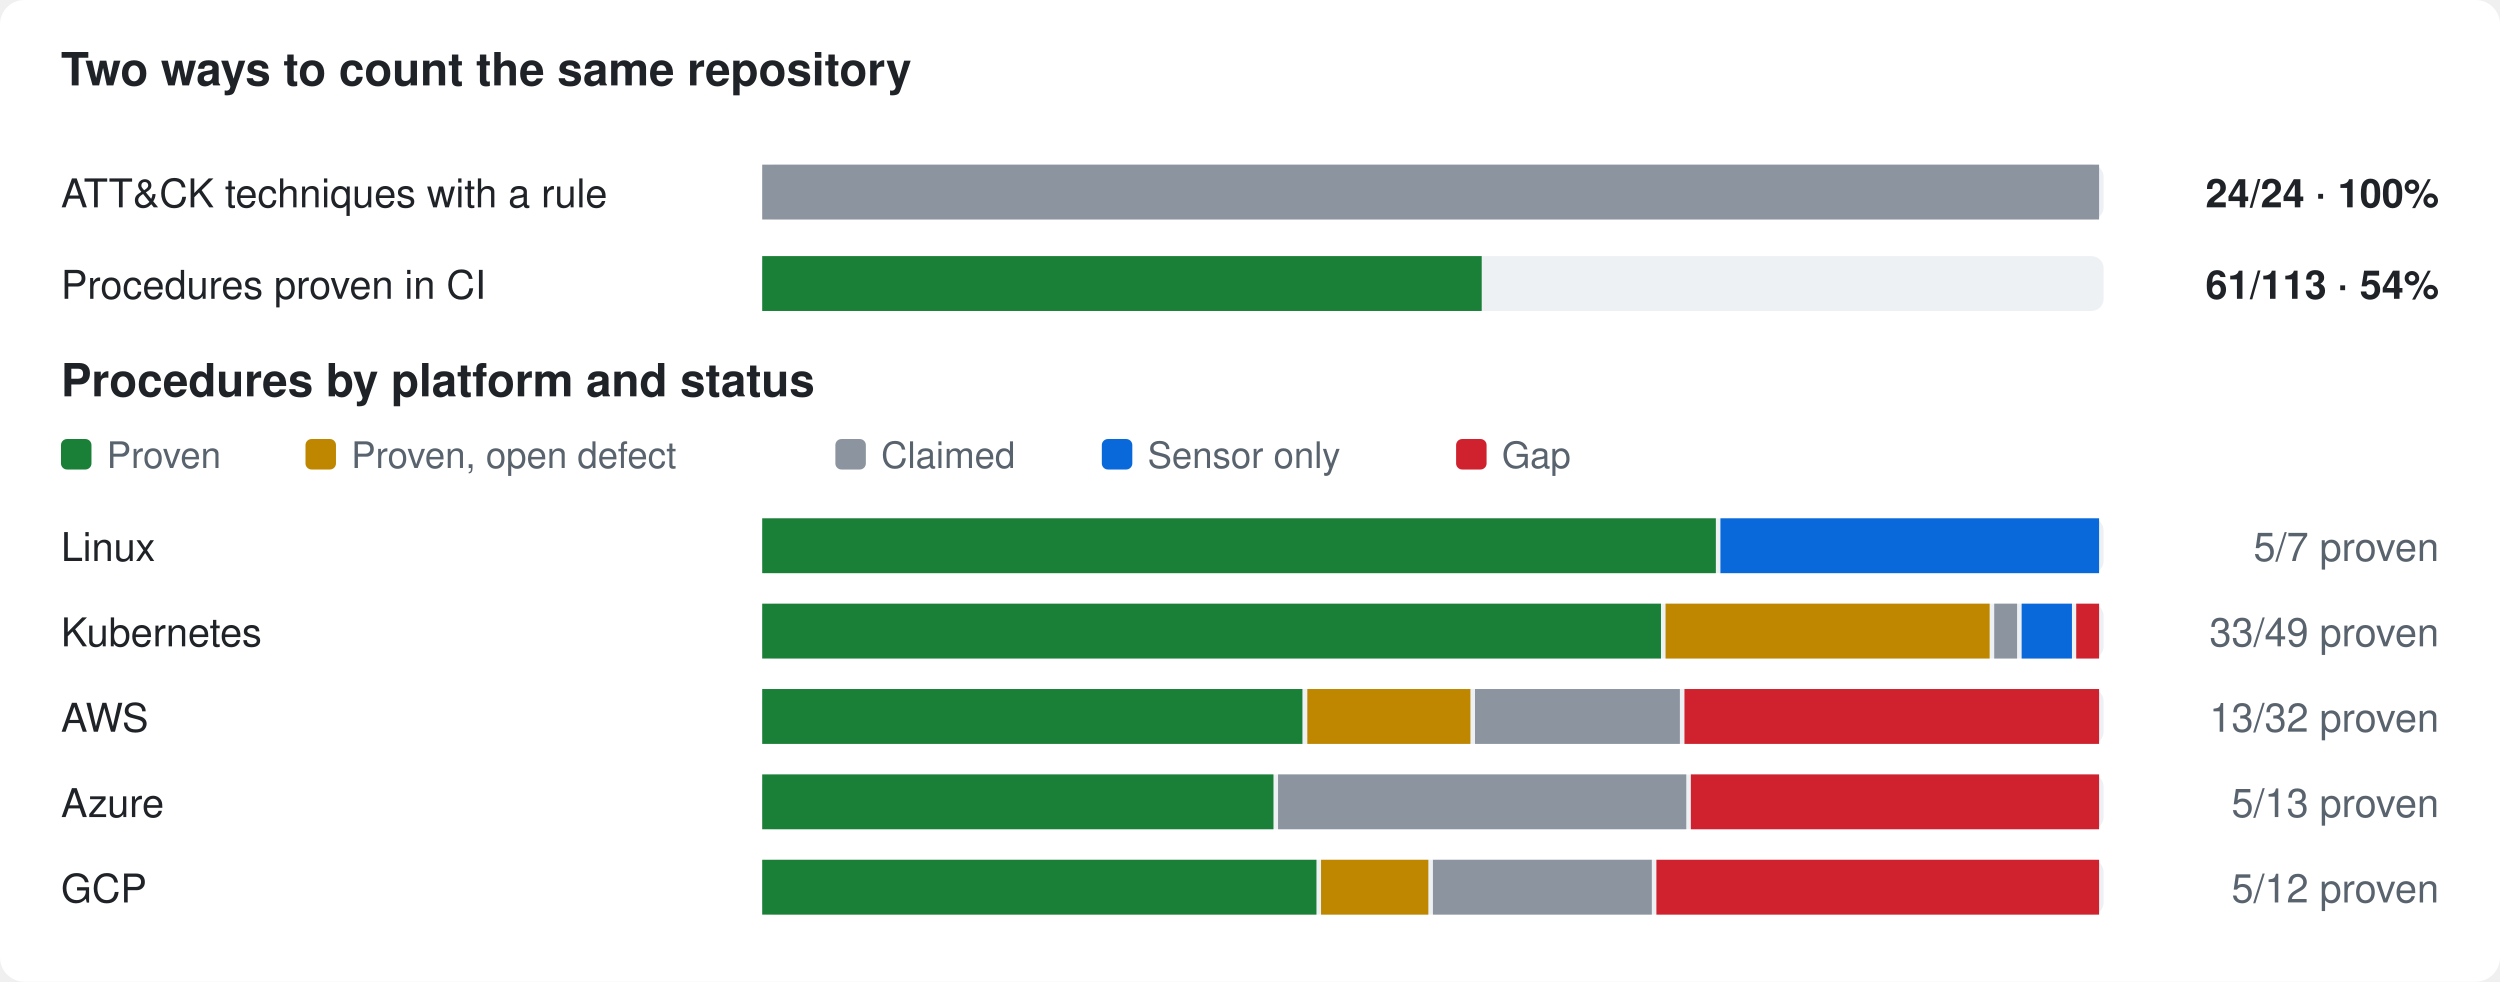
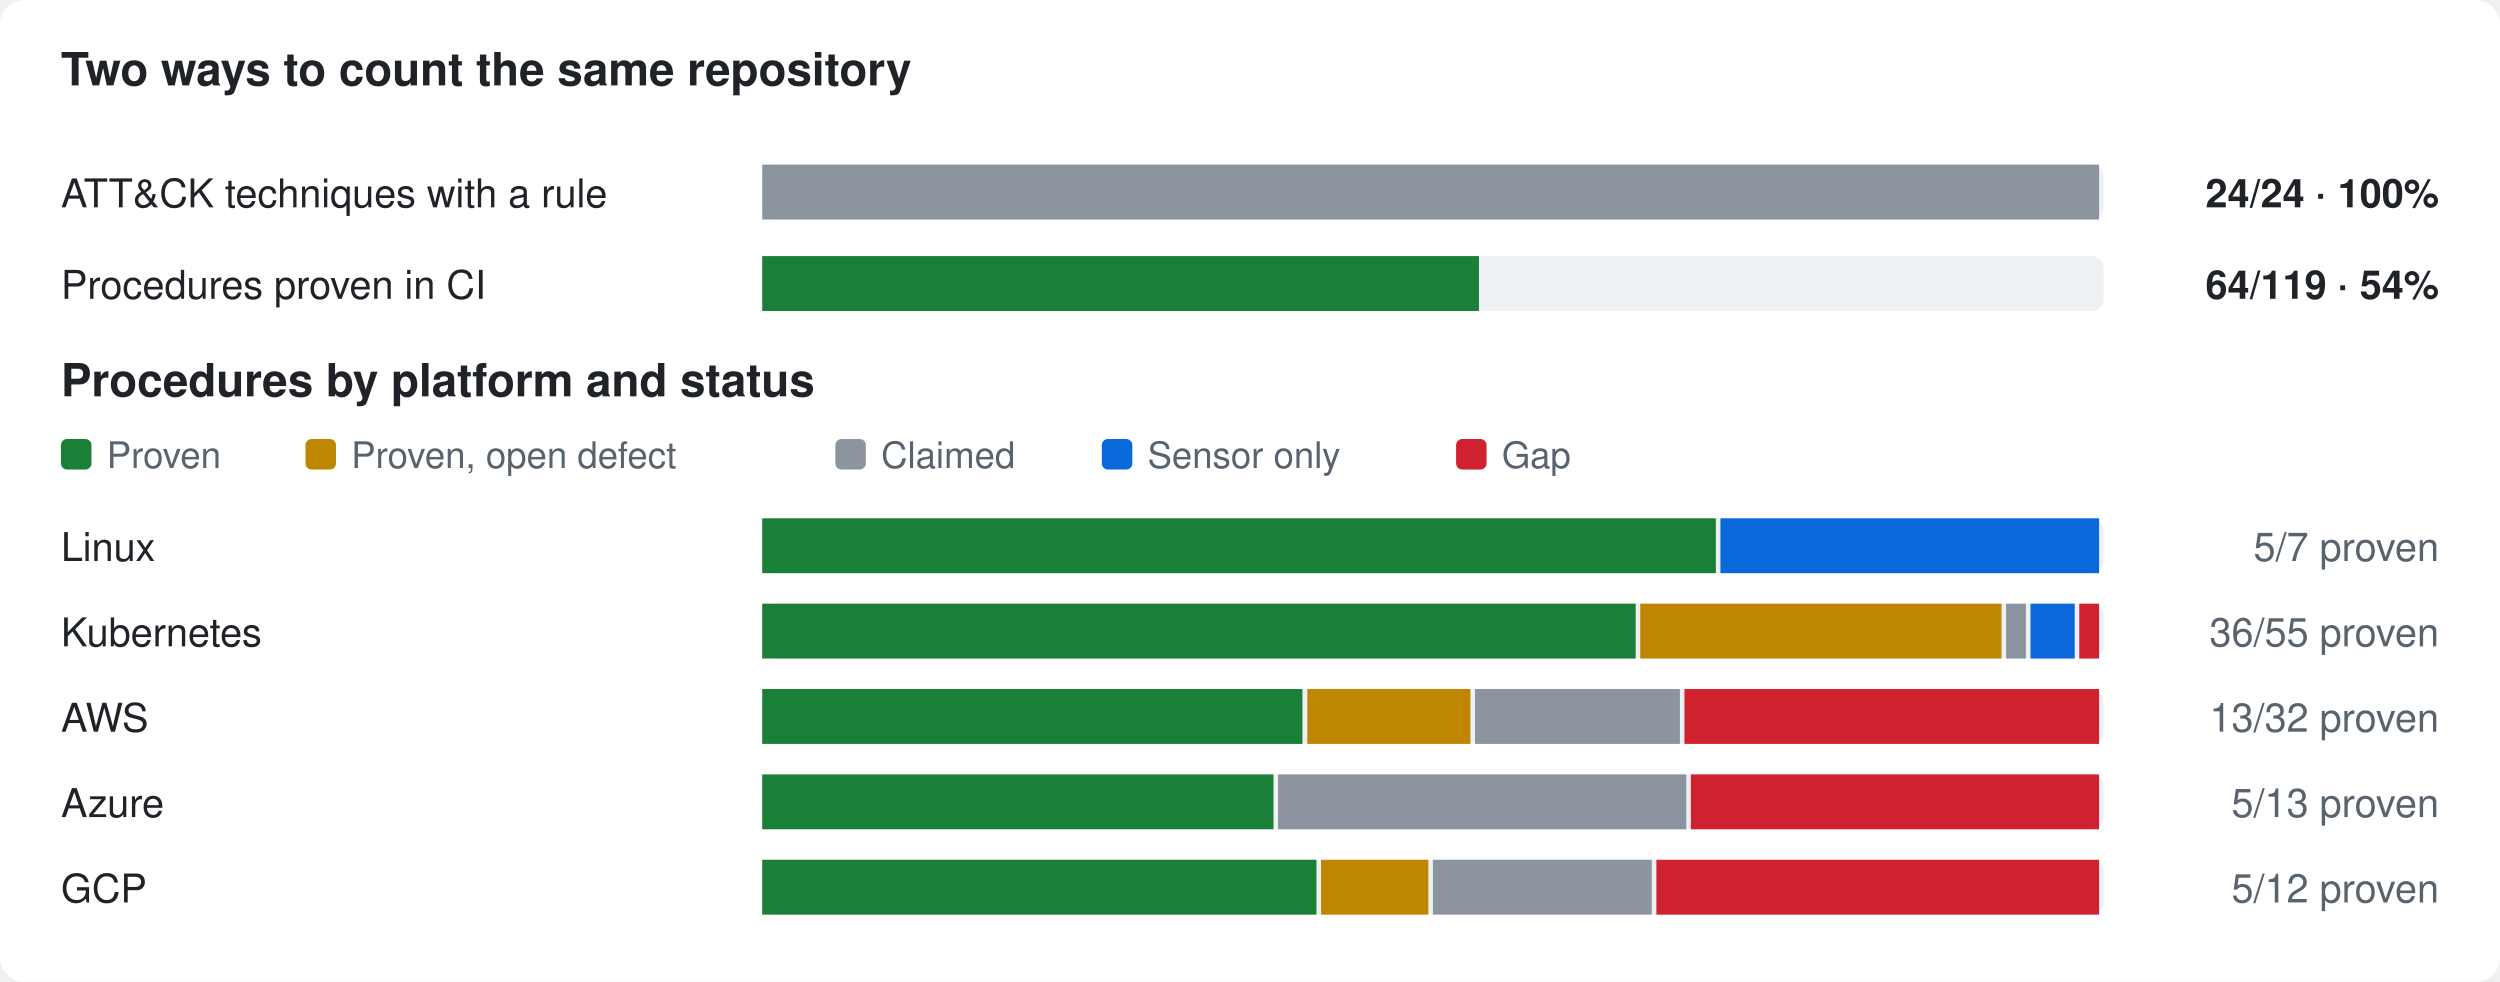
- <svg xmlns="http://www.w3.org/2000/svg" width="820" height="322" viewBox="0 0 820 322" font-family="-apple-system,BlinkMacSystemFont,'Segoe UI',Helvetica,Arial,sans-serif" role="img" aria-label="Procedure coverage: 61 of 113 procedures proven in CI">
+ <svg xmlns="http://www.w3.org/2000/svg" width="820" height="322" viewBox="0 0 820 322" font-family="-apple-system,BlinkMacSystemFont,'Segoe UI',Helvetica,Arial,sans-serif" role="img" aria-label="Procedure coverage: 64 of 119 procedures proven in CI">
  <rect width="820" height="322" rx="8" fill="#ffffff" />
  <text x="20" y="28" fill="#1f2328" font-size="15" font-weight="600" text-anchor="start">Two ways to count the same repository</text>
  <text x="20" y="68" fill="#1f2328" font-size="13" font-weight="400" text-anchor="start">ATT&amp;CK techniques with a rule</text>
  <rect x="250" y="54" width="440" height="18" rx="4" fill="#eef1f4" />
  <rect x="250.0" y="54" width="438.5" height="18" fill="#8c959f" />
  <text x="800" y="68" fill="#1f2328" font-size="13" font-weight="600" text-anchor="end">24/24 · 100%</text>
  <text x="20" y="98" fill="#1f2328" font-size="13" font-weight="400" text-anchor="start">Procedures proven in CI</text>
  <rect x="250" y="84" width="440" height="18" rx="4" fill="#eef1f4" />
-   <rect x="250.0" y="84" width="236.0" height="18" fill="#1a7f37" />
-   <text x="800" y="98" fill="#1f2328" font-size="13" font-weight="600" text-anchor="end">61/113 · 54%</text>
+   <rect x="250.0" y="84" width="235.1" height="18" fill="#1a7f37" />
+   <text x="800" y="98" fill="#1f2328" font-size="13" font-weight="600" text-anchor="end">64/119 · 54%</text>
  <text x="20" y="130" fill="#1f2328" font-size="15" font-weight="600" text-anchor="start">Procedures by platform and status</text>
  <rect x="20" y="144" width="10" height="10" rx="2" fill="#1a7f37" />
  <text x="35" y="153.5" fill="#59636e" font-size="12" font-weight="400" text-anchor="start">Proven</text>
  <rect x="100.2" y="144" width="10" height="10" rx="2" fill="#bf8700" />
  <text x="115.2" y="153.5" fill="#59636e" font-size="12" font-weight="400" text-anchor="start">Proven, open defect</text>
  <rect x="274.0" y="144" width="10" height="10" rx="2" fill="#8c959f" />
  <text x="289.0" y="153.5" fill="#59636e" font-size="12" font-weight="400" text-anchor="start">Claimed</text>
  <rect x="361.4" y="144" width="10" height="10" rx="2" fill="#0969da" />
  <text x="376.4" y="153.5" fill="#59636e" font-size="12" font-weight="400" text-anchor="start">Sensor only</text>
  <rect x="477.6" y="144" width="10" height="10" rx="2" fill="#cf222e" />
  <text x="492.6" y="153.5" fill="#59636e" font-size="12" font-weight="400" text-anchor="start">Gap</text>
  <text x="20" y="184" fill="#1f2328" font-size="13" font-weight="400" text-anchor="start">Linux</text>
  <rect x="250" y="170" width="440" height="18" rx="4" fill="#eef1f4" />
  <rect x="250.0" y="170" width="312.8" height="18" fill="#1a7f37" />
  <rect x="564.3" y="170" width="124.2" height="18" fill="#0969da" />
  <text x="800" y="184" fill="#59636e" font-size="13" font-weight="400" text-anchor="end">5/7 proven</text>
  <text x="20" y="212" fill="#1f2328" font-size="13" font-weight="400" text-anchor="start">Kubernetes</text>
  <rect x="250" y="198" width="440" height="18" rx="4" fill="#eef1f4" />
-   <rect x="250.0" y="198" width="294.8" height="18" fill="#1a7f37" />
-   <rect x="546.3" y="198" width="106.3" height="18" fill="#bf8700" />
-   <rect x="654.1" y="198" width="7.5" height="18" fill="#8c959f" />
-   <rect x="663.1" y="198" width="16.5" height="18" fill="#0969da" />
-   <rect x="681.0" y="198" width="7.5" height="18" fill="#cf222e" />
-   <text x="800" y="212" fill="#59636e" font-size="13" font-weight="400" text-anchor="end">33/49 proven</text>
+   <rect x="250.0" y="198" width="286.5" height="18" fill="#1a7f37" />
+   <rect x="538.0" y="198" width="118.5" height="18" fill="#bf8700" />
+   <rect x="658.0" y="198" width="6.5" height="18" fill="#8c959f" />
+   <rect x="666.0" y="198" width="14.5" height="18" fill="#0969da" />
+   <rect x="682.0" y="198" width="6.5" height="18" fill="#cf222e" />
+   <text x="800" y="212" fill="#59636e" font-size="13" font-weight="400" text-anchor="end">36/55 proven</text>
  <text x="20" y="240" fill="#1f2328" font-size="13" font-weight="400" text-anchor="start">AWS</text>
  <rect x="250" y="226" width="440" height="18" rx="4" fill="#eef1f4" />
  <rect x="250.0" y="226" width="177.2" height="18" fill="#1a7f37" />
  <rect x="428.8" y="226" width="53.5" height="18" fill="#bf8700" />
  <rect x="483.8" y="226" width="67.2" height="18" fill="#8c959f" />
  <rect x="552.5" y="226" width="136.0" height="18" fill="#cf222e" />
  <text x="800" y="240" fill="#59636e" font-size="13" font-weight="400" text-anchor="end">13/32 proven</text>
  <text x="20" y="268" fill="#1f2328" font-size="13" font-weight="400" text-anchor="start">Azure</text>
  <rect x="250" y="254" width="440" height="18" rx="4" fill="#eef1f4" />
  <rect x="250.0" y="254" width="167.7" height="18" fill="#1a7f37" />
  <rect x="419.2" y="254" width="133.9" height="18" fill="#8c959f" />
  <rect x="554.6" y="254" width="133.9" height="18" fill="#cf222e" />
  <text x="800" y="268" fill="#59636e" font-size="13" font-weight="400" text-anchor="end">5/13 proven</text>
  <text x="20" y="296" fill="#1f2328" font-size="13" font-weight="400" text-anchor="start">GCP</text>
  <rect x="250" y="282" width="440" height="18" rx="4" fill="#eef1f4" />
  <rect x="250.0" y="282" width="181.8" height="18" fill="#1a7f37" />
  <rect x="433.3" y="282" width="35.2" height="18" fill="#bf8700" />
  <rect x="470.0" y="282" width="71.8" height="18" fill="#8c959f" />
  <rect x="543.3" y="282" width="145.2" height="18" fill="#cf222e" />
  <text x="800" y="296" fill="#59636e" font-size="13" font-weight="400" text-anchor="end">5/12 proven</text>
</svg>
